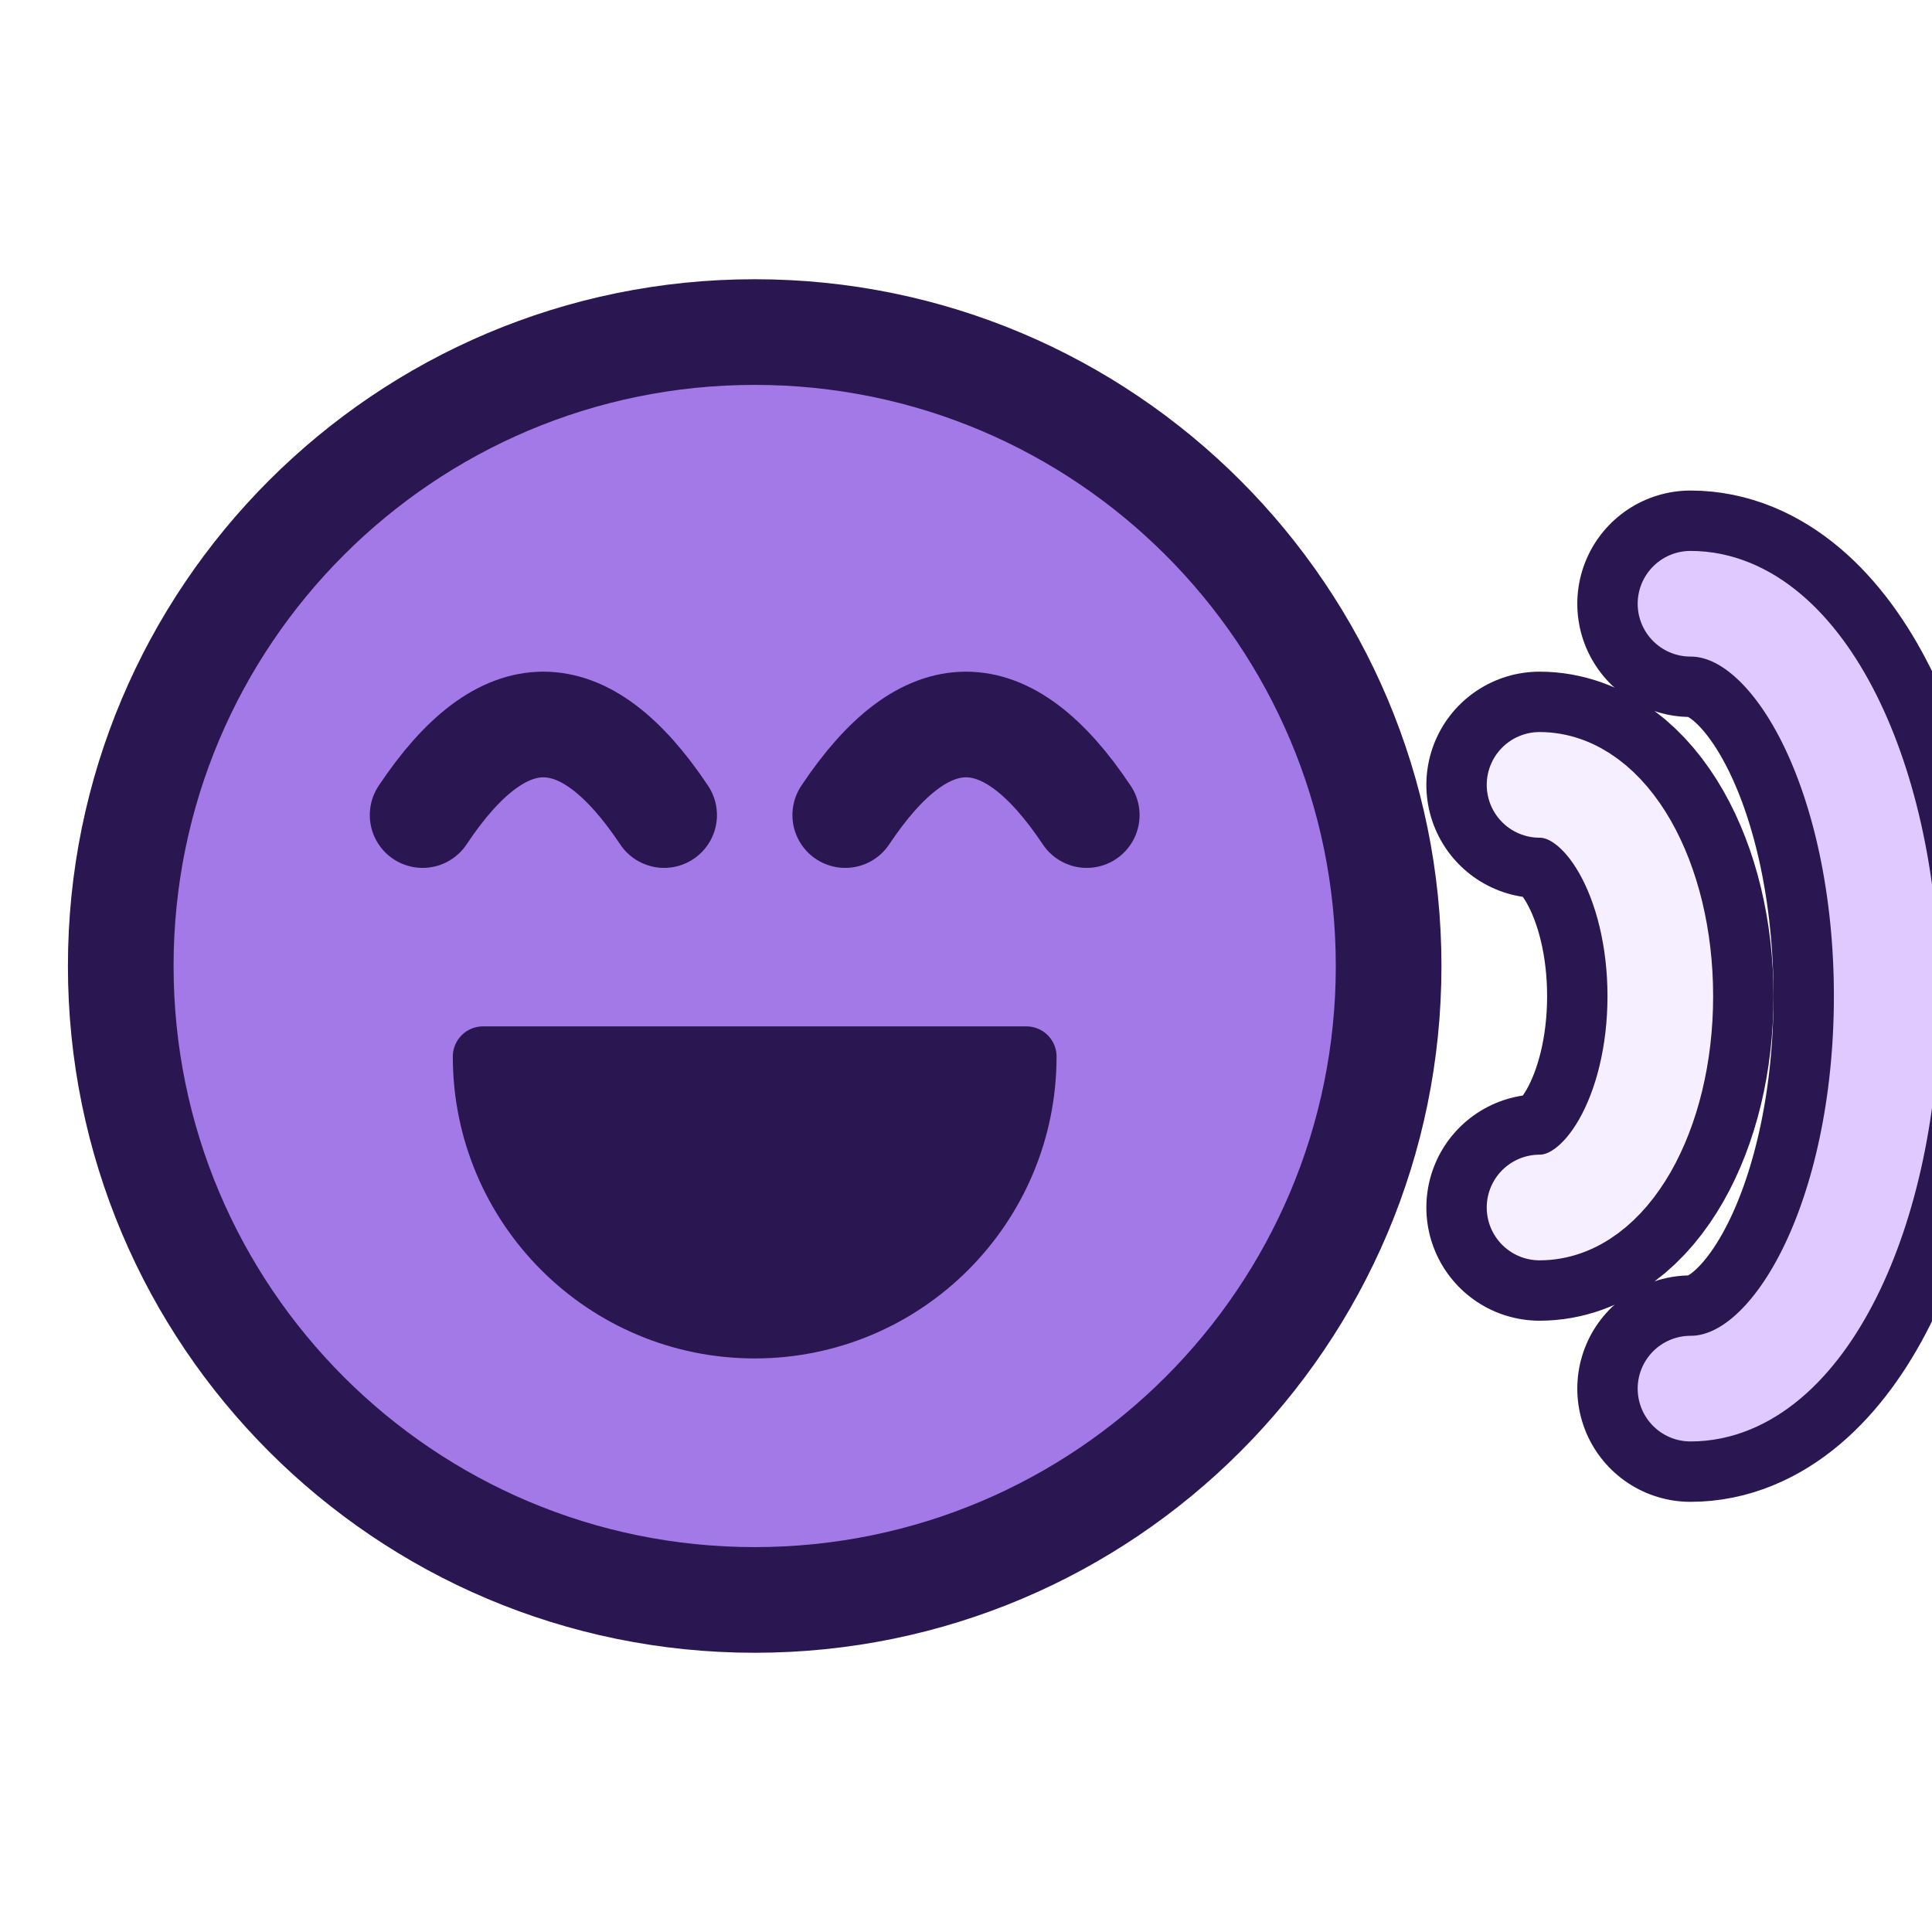
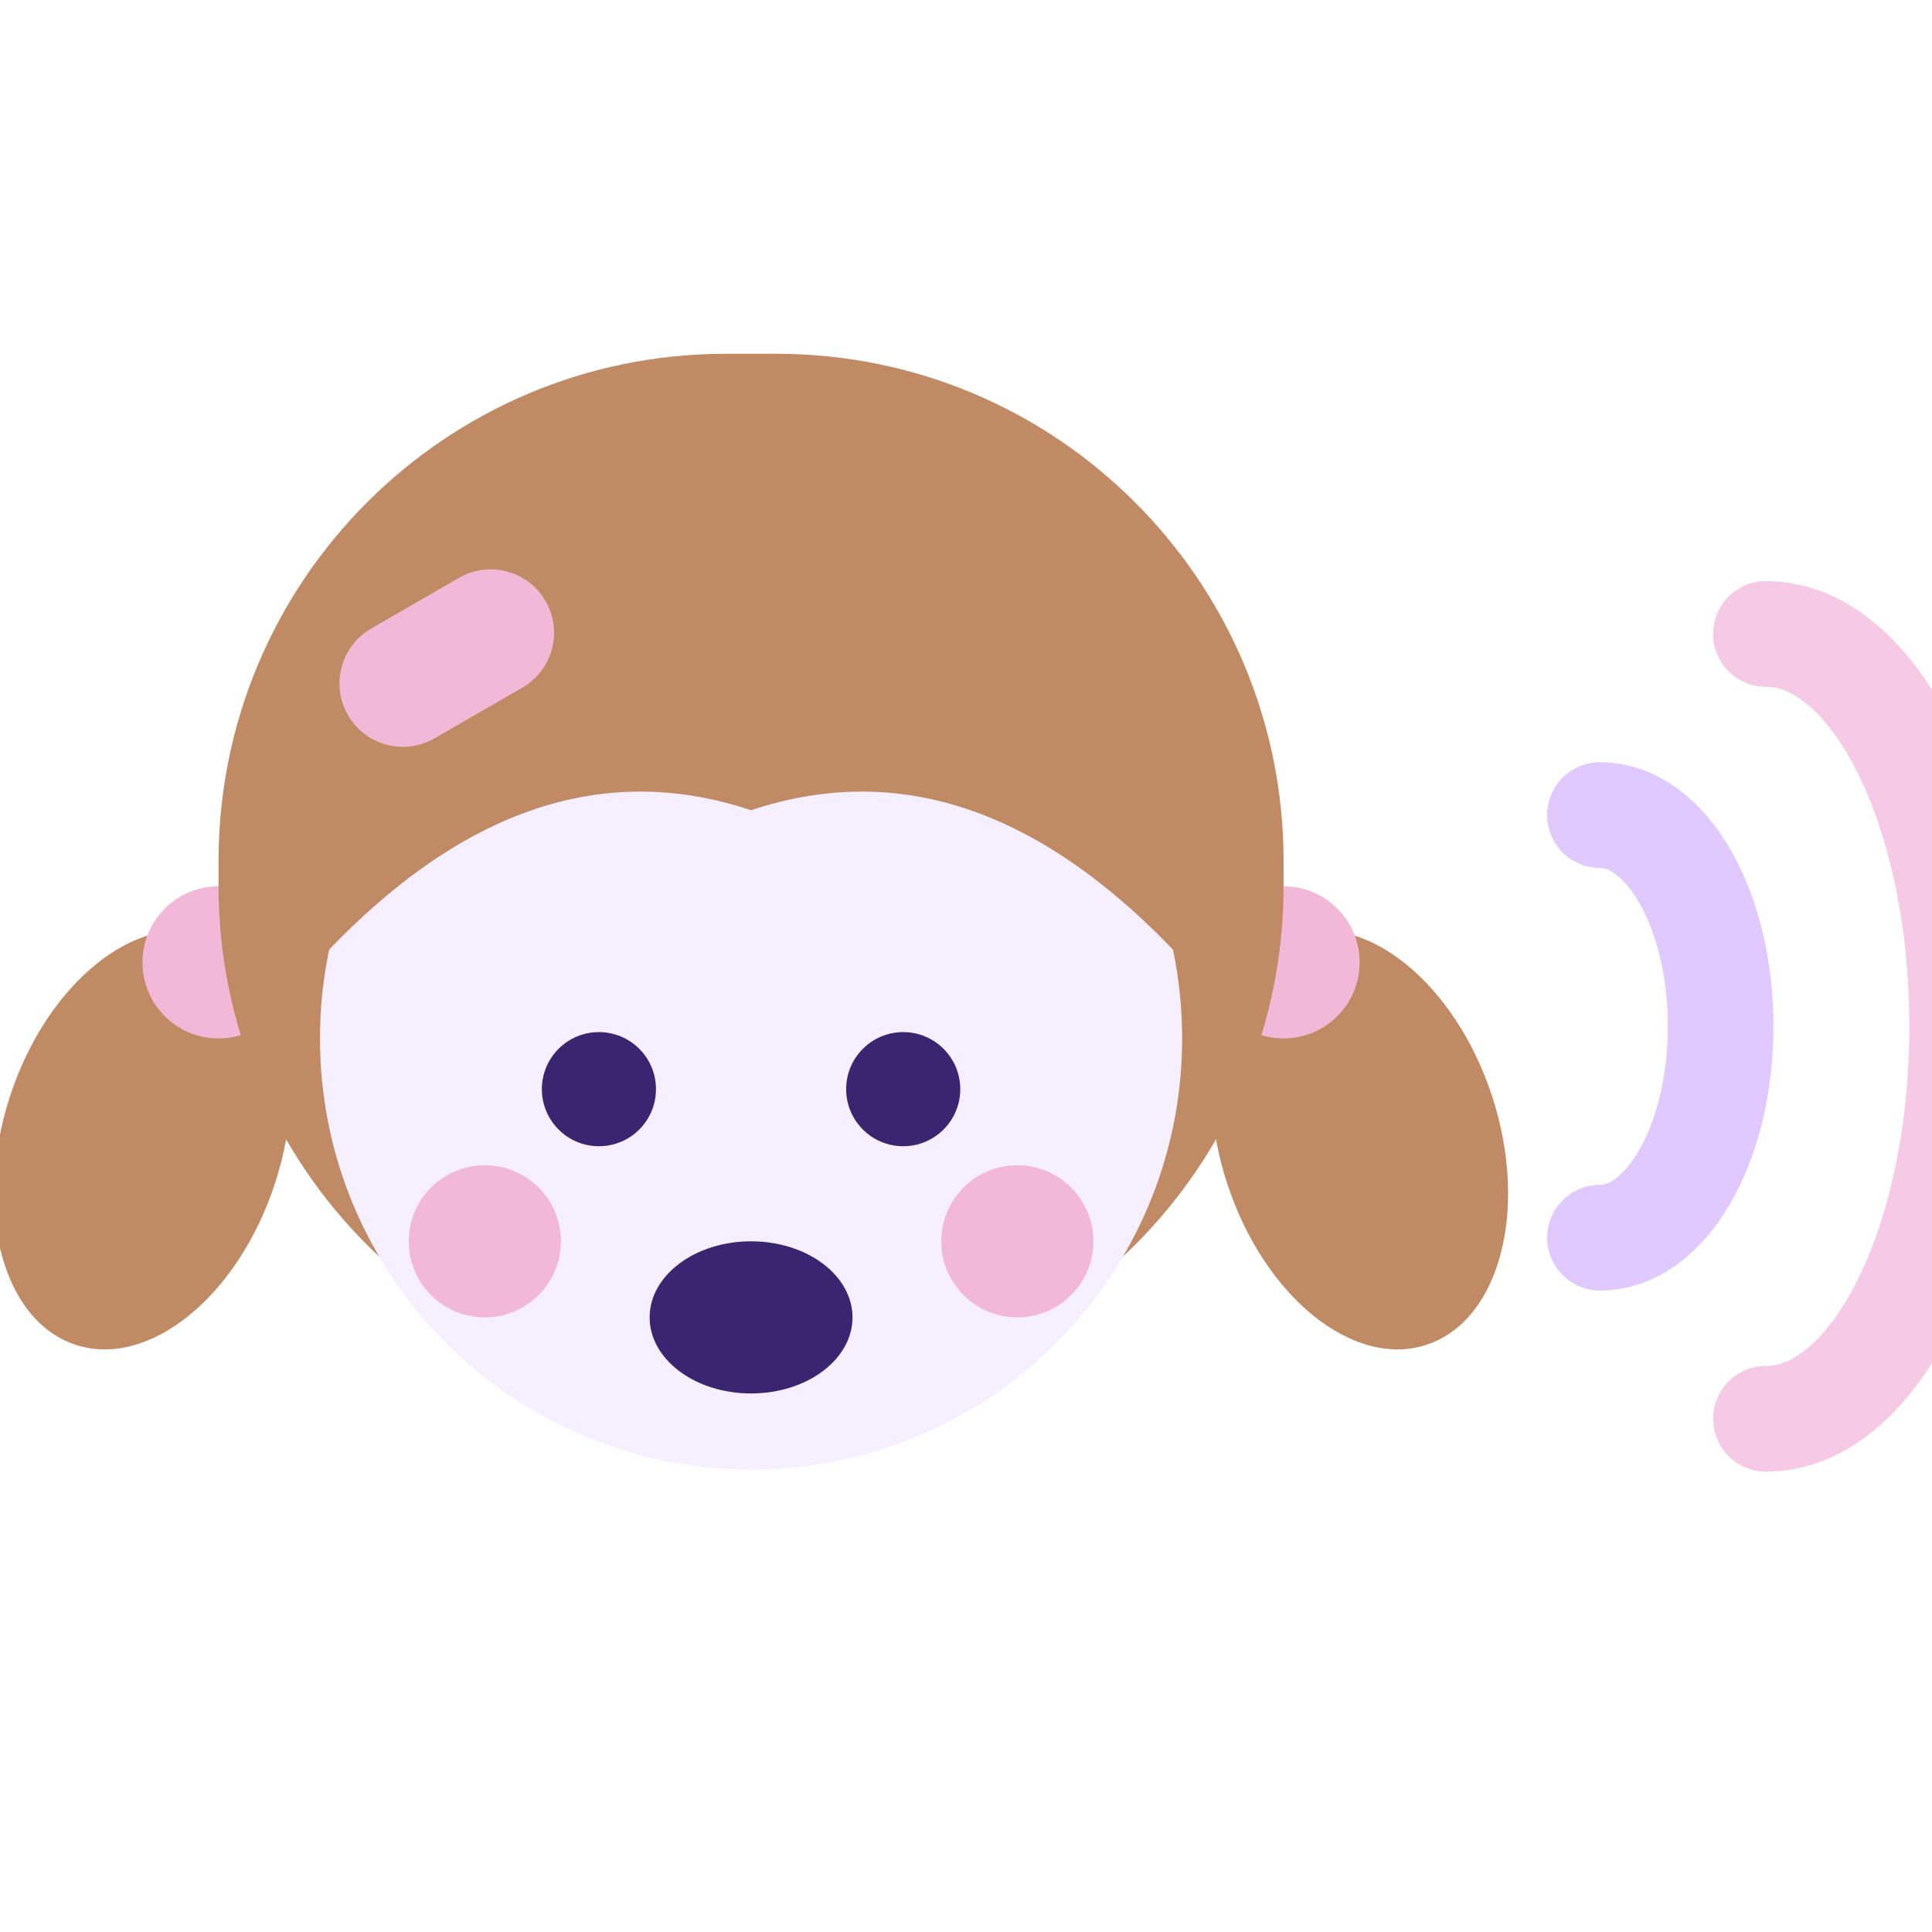
<svg xmlns="http://www.w3.org/2000/svg" viewBox="0 0 128 128">
-   <circle cx="50" cy="64" r="42" fill="#a379e8" stroke="#2a1650" stroke-width="7" stroke-linejoin="round" stroke-linecap="round" />
-   <path d="M28 54 Q36 42 44 54 M56 54 Q64 42 72 54" stroke="#2a1650" stroke-width="7" fill="none" stroke-linecap="round" />
-   <path d="M32 70 H68 A18 18 0 0 1 32 70 Z" fill="#2a1650" stroke="#2a1650" stroke-width="4" stroke-linejoin="round" />
-   <path d="M102 52 A8 14 0 0 1 102 80" stroke="#2a1650" stroke-width="15" fill="none" stroke-linecap="round" stroke-linejoin="round" />
-   <path d="M102 52 A8 14 0 0 1 102 80" stroke="#f6efff" stroke-width="7" fill="none" stroke-linecap="round" stroke-linejoin="round" />
-   <path d="M112 40 A13 26 0 0 1 112 92" stroke="#2a1650" stroke-width="15" fill="none" stroke-linecap="round" stroke-linejoin="round" />
-   <path d="M112 40 A13 26 0 0 1 112 92" stroke="#dfc9ff" stroke-width="7" fill="none" stroke-linecap="round" stroke-linejoin="round" />
+   <g transform="translate(-4 10) scale(0.84)">
+     <ellipse cx="16" cy="78" rx="11" ry="17" fill="#c08a64" transform="rotate(18 16 78)" />
+     <circle cx="22" cy="64" r="6" fill="#f2b8d8" />
+     <ellipse cx="112" cy="78" rx="11" ry="17" fill="#c08a64" transform="rotate(-18 112 78)" />
+     <circle cx="106" cy="64" r="6" fill="#f2b8d8" />
+     <rect x="22" y="16" width="84" height="82" rx="40" fill="#c08a64" />
+     <circle cx="64" cy="70" r="34" fill="#f6efff" />
+     <path d="M28 66 C26 18 102 18 100 66 C88 52 76 48 64 52 C52 48 40 52 28 66 Z" fill="#c08a64" />
+     <circle cx="52" cy="74" r="4.5" fill="#3b2470" />
+     <circle cx="76" cy="74" r="4.5" fill="#3b2470" />
+     <circle cx="43" cy="86" r="6" fill="#f2b8d8" />
+     <circle cx="85" cy="86" r="6" fill="#f2b8d8" />
+     <rect x="31" y="35" width="18" height="10" rx="5" fill="#f2b8d8" transform="rotate(-30 40 40)" />
+     <ellipse cx="64" cy="92" rx="8" ry="6" fill="#3b2470" />
+   </g>
+   <path d="M106 54 A8 14 0 0 1 106 82" stroke="#dfc9ff" fill="none" stroke-width="7" stroke-linecap="round" />
+   <path d="M117 42 A13 26 0 0 1 117 94" stroke="#f6c9e4" fill="none" stroke-width="7" stroke-linecap="round" />
</svg>
